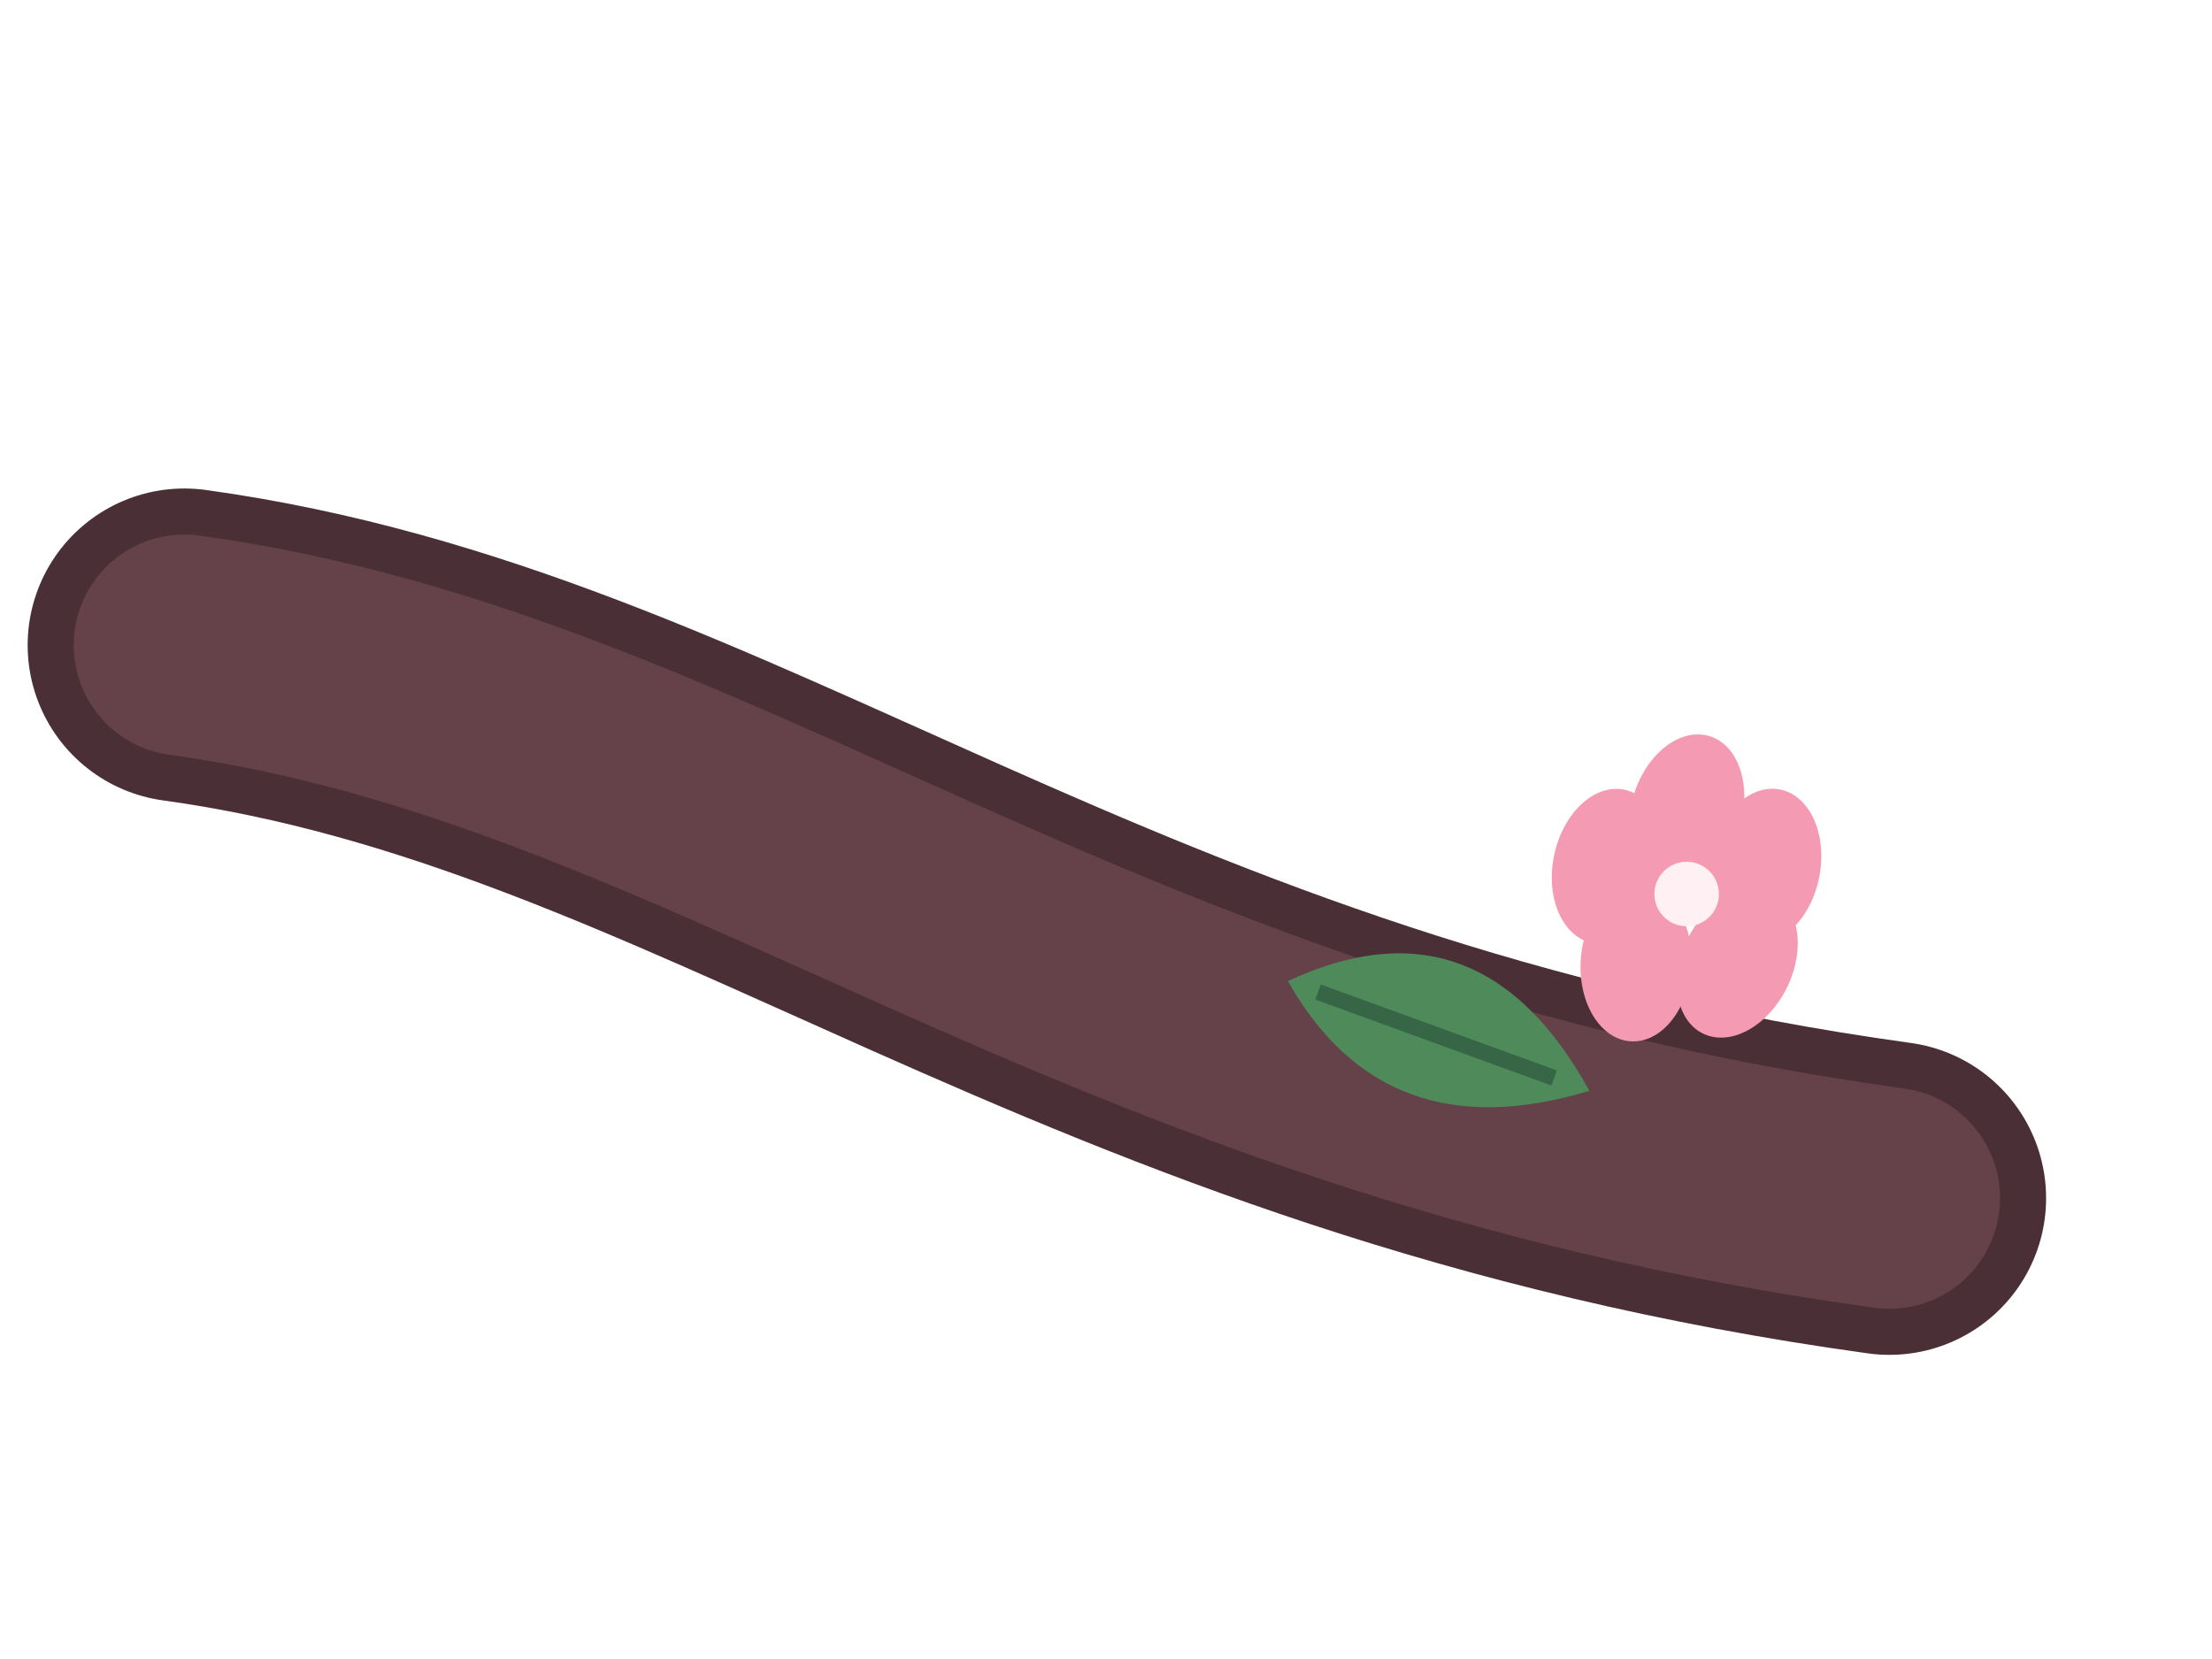
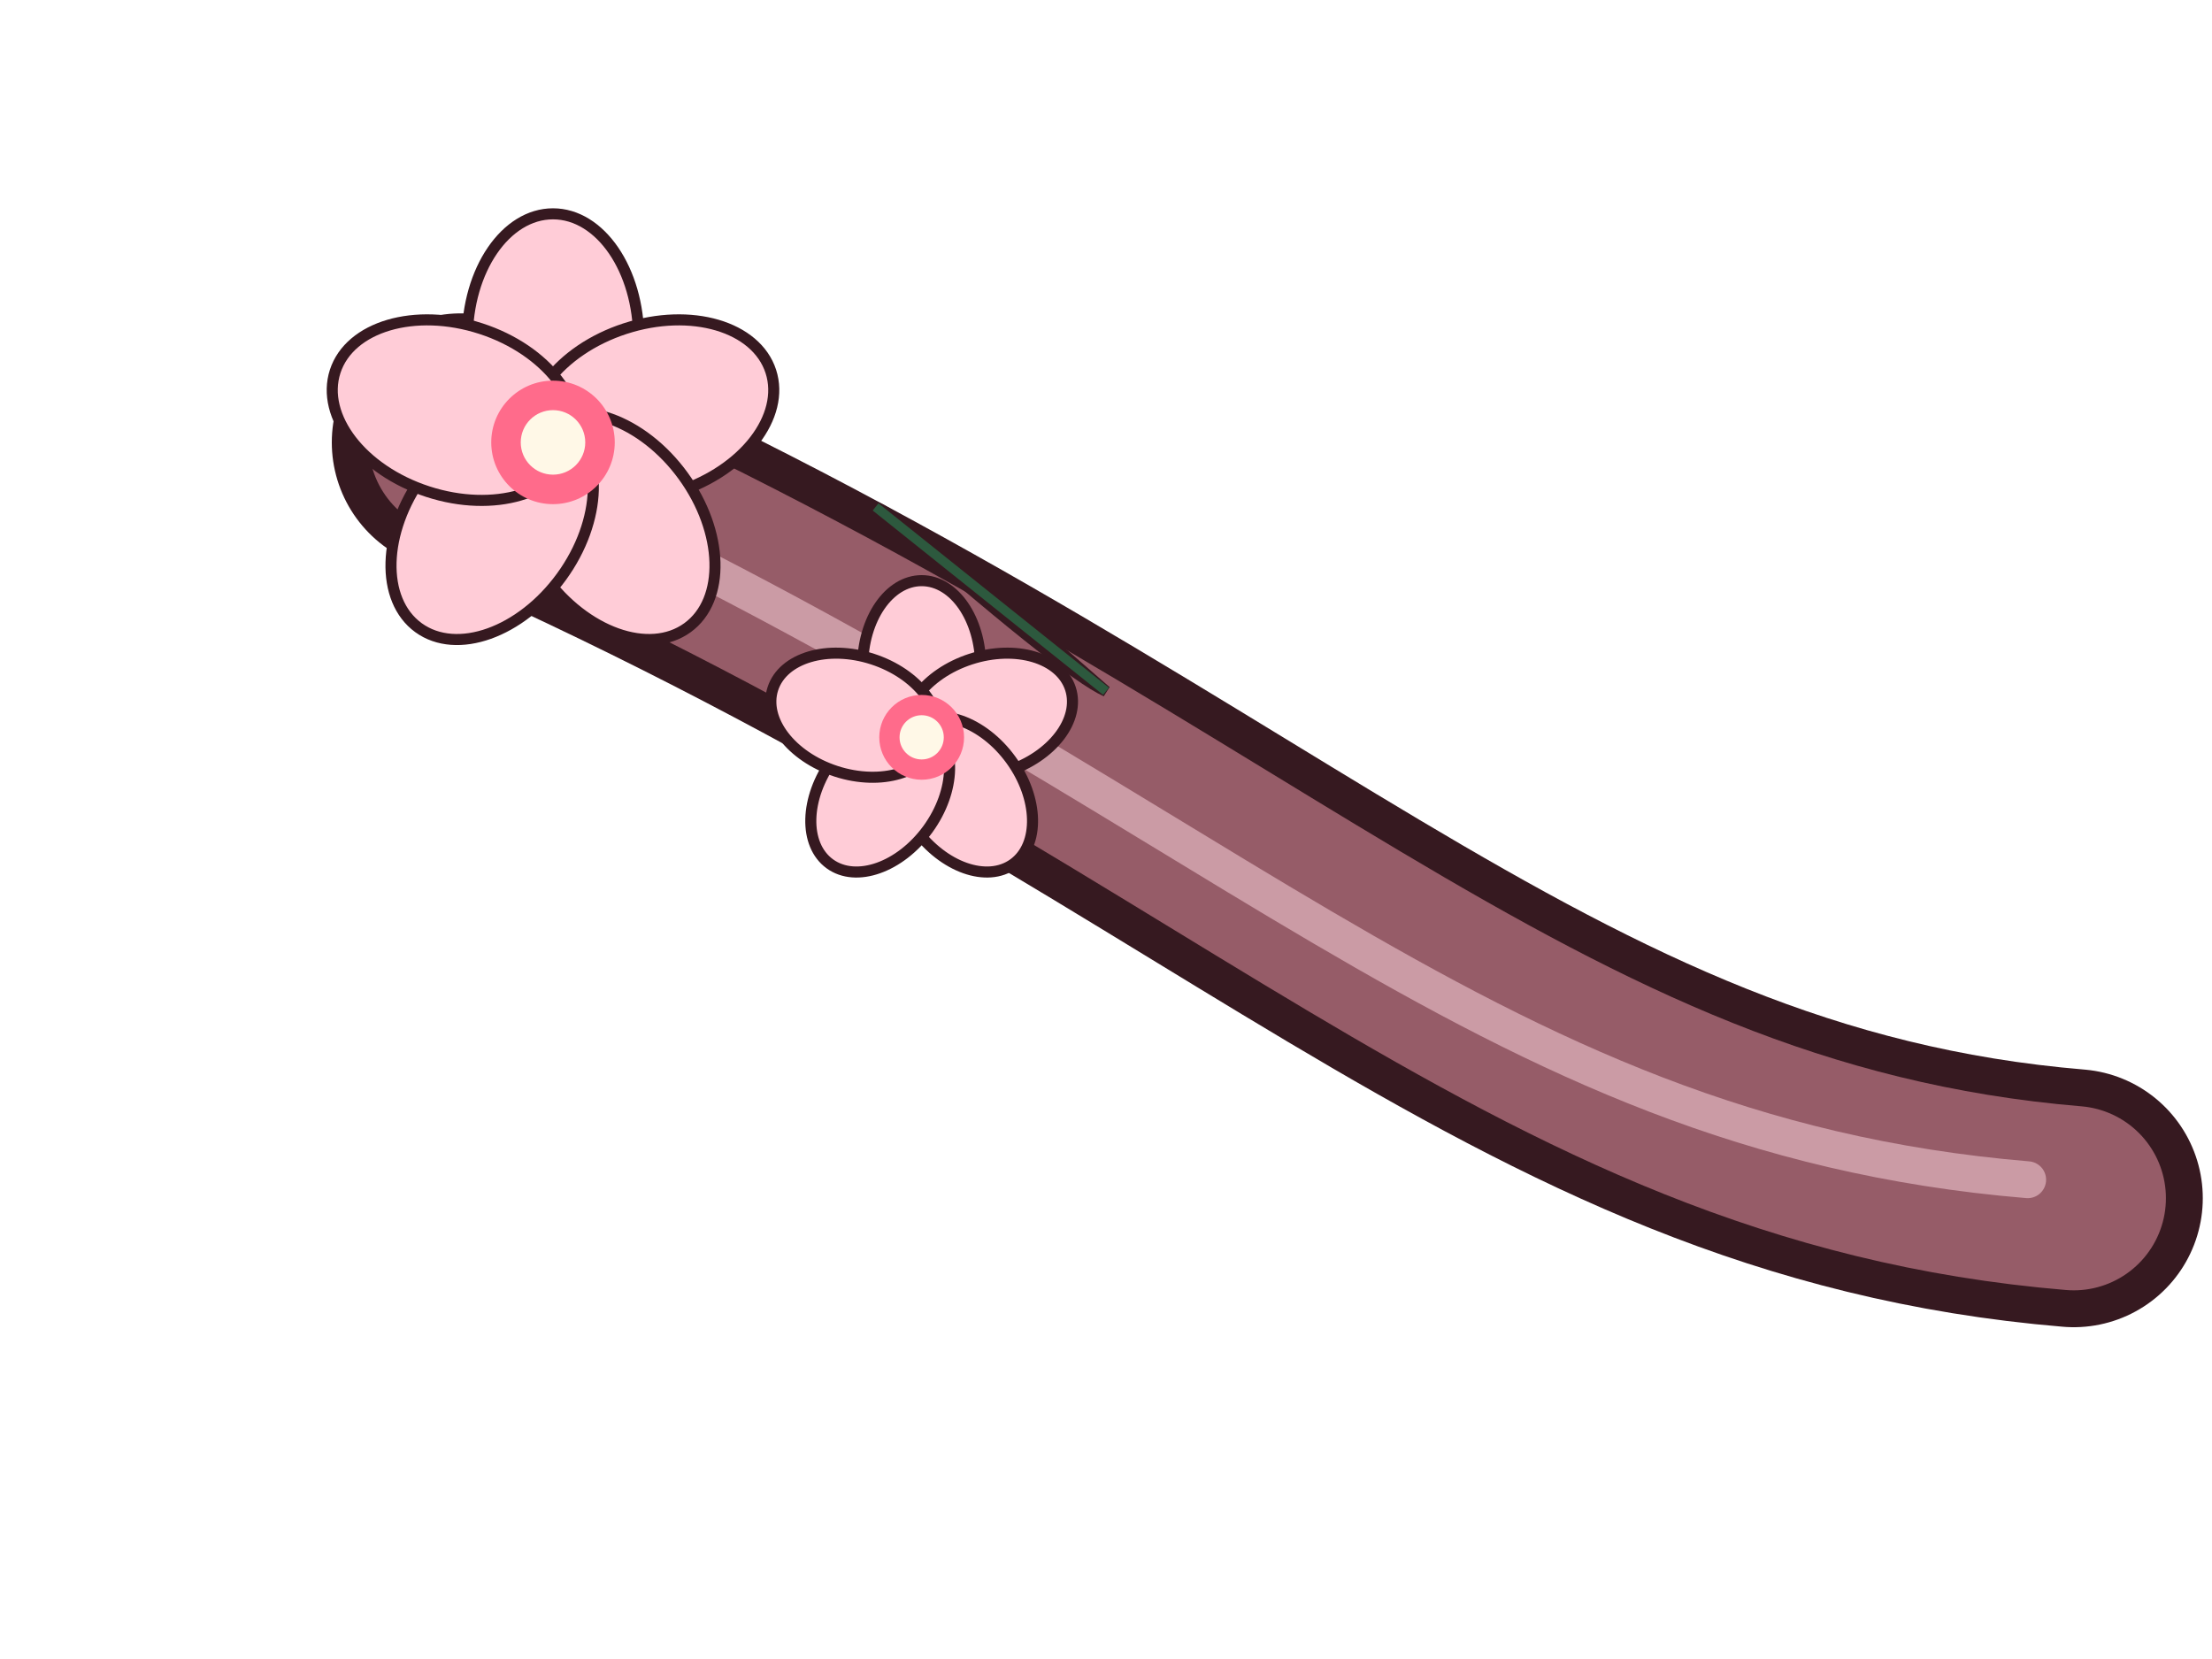
<svg xmlns="http://www.w3.org/2000/svg" width="240" height="180" viewBox="0 0 240 180">
-   <path d="M20 70 C78 78 118 118 205 130" stroke="#4A3036" stroke-width="34" fill="none" stroke-linecap="round" />
-   <path d="M20 70 C78 78 118 118 205 130" stroke="#67434A" stroke-width="24" fill="none" stroke-linecap="round" opacity=".95" />
-   <path d="M 138.76 112 Q 155 95.76 173.56 112 Q 155 125.92 138.76 112 Z" fill="#4F8A5B" transform="rotate(20 155 112)" />
-   <path d="M 142.24 112 L 169.5 112" stroke="#28533A" stroke-width="1.74" opacity=".65" transform="rotate(20 155 112)" />
-   <ellipse cx="183.0" cy="88.0" rx="6.0" ry="8.5" fill="#F49BB3" opacity="1" transform="rotate(17 183.0 88.0)" />
-   <ellipse cx="191.5" cy="94.0" rx="6.0" ry="8.5" fill="#F49BB3" opacity="1" transform="rotate(11 191.5 94.0)" />
-   <ellipse cx="188.5" cy="104.5" rx="6.0" ry="8.5" fill="#F49BB3" opacity="1" transform="rotate(26 188.5 104.5)" />
-   <ellipse cx="177.5" cy="104.5" rx="6.0" ry="8.5" fill="#F49BB3" opacity="1" transform="rotate(4 177.5 104.5)" />
-   <ellipse cx="174.5" cy="94.0" rx="6.0" ry="8.5" fill="#F49BB3" opacity="1" transform="rotate(12 174.5 94.0)" />
-   <circle cx="183" cy="97" r="3.5" fill="#FFF0F4" opacity="1" />
+   <path d="M225 130 C165 125 135 85 50 48" stroke="#361920" stroke-width="28" fill="none" stroke-linecap="round" />
+   <path d="M225 130 C165 125 135 85 50 48" stroke="#965C68" stroke-width="20" fill="none" stroke-linecap="round" />
+   <path d="M220 128 C160 123 132 86 52 50" stroke="#FFD9E2" stroke-width="4" opacity=".5" fill="none" stroke-linecap="round" />
+   <path d="M120 75 Q99.5 57 95 55 Q115.5 73 120 75 Z" fill="#5C946E" stroke="#361920" stroke-width="1.2" />
+   <line x1="120" y1="75" x2="95" y2="55" stroke="#2D593E" stroke-width="1" />
+   <ellipse cx="60.0" cy="36.8" rx="9.3" ry="13.6" fill="#FFCCD7" stroke="#361920" stroke-width="1.2" transform="rotate(0 60.0 36.8)" />
+   <ellipse cx="70.7" cy="44.5" rx="9.3" ry="13.6" fill="#FFCCD7" stroke="#361920" stroke-width="1.2" transform="rotate(72 70.7 44.5)" />
+   <ellipse cx="66.6" cy="57.1" rx="9.3" ry="13.6" fill="#FFCCD7" stroke="#361920" stroke-width="1.2" transform="rotate(144 66.6 57.1)" />
+   <ellipse cx="53.4" cy="57.1" rx="9.3" ry="13.6" fill="#FFCCD7" stroke="#361920" stroke-width="1.2" transform="rotate(216 53.4 57.1)" />
+   <ellipse cx="49.3" cy="44.5" rx="9.3" ry="13.6" fill="#FFCCD7" stroke="#361920" stroke-width="1.2" transform="rotate(288 49.3 44.5)" />
+   <circle cx="60" cy="48" r="6.7" fill="#FF6B8B" />
+   <circle cx="60" cy="48" r="3.5" fill="#FFF8E7" />
+   <ellipse cx="100.0" cy="72.3" rx="6.4" ry="9.3" fill="#FFCCD7" stroke="#361920" stroke-width="1.2" transform="rotate(0 100.0 72.3)" />
+   <ellipse cx="107.3" cy="77.6" rx="6.4" ry="9.3" fill="#FFCCD7" stroke="#361920" stroke-width="1.2" transform="rotate(72 107.3 77.6)" />
+   <ellipse cx="104.5" cy="86.2" rx="6.4" ry="9.3" fill="#FFCCD7" stroke="#361920" stroke-width="1.2" transform="rotate(144 104.5 86.2)" />
+   <ellipse cx="95.5" cy="86.2" rx="6.4" ry="9.3" fill="#FFCCD7" stroke="#361920" stroke-width="1.2" transform="rotate(216 95.5 86.2)" />
+   <ellipse cx="92.7" cy="77.6" rx="6.4" ry="9.3" fill="#FFCCD7" stroke="#361920" stroke-width="1.2" transform="rotate(288 92.7 77.6)" />
+   <circle cx="100" cy="80" r="4.6" fill="#FF6B8B" />
+   <circle cx="100" cy="80" r="2.4" fill="#FFF8E7" />
</svg>
